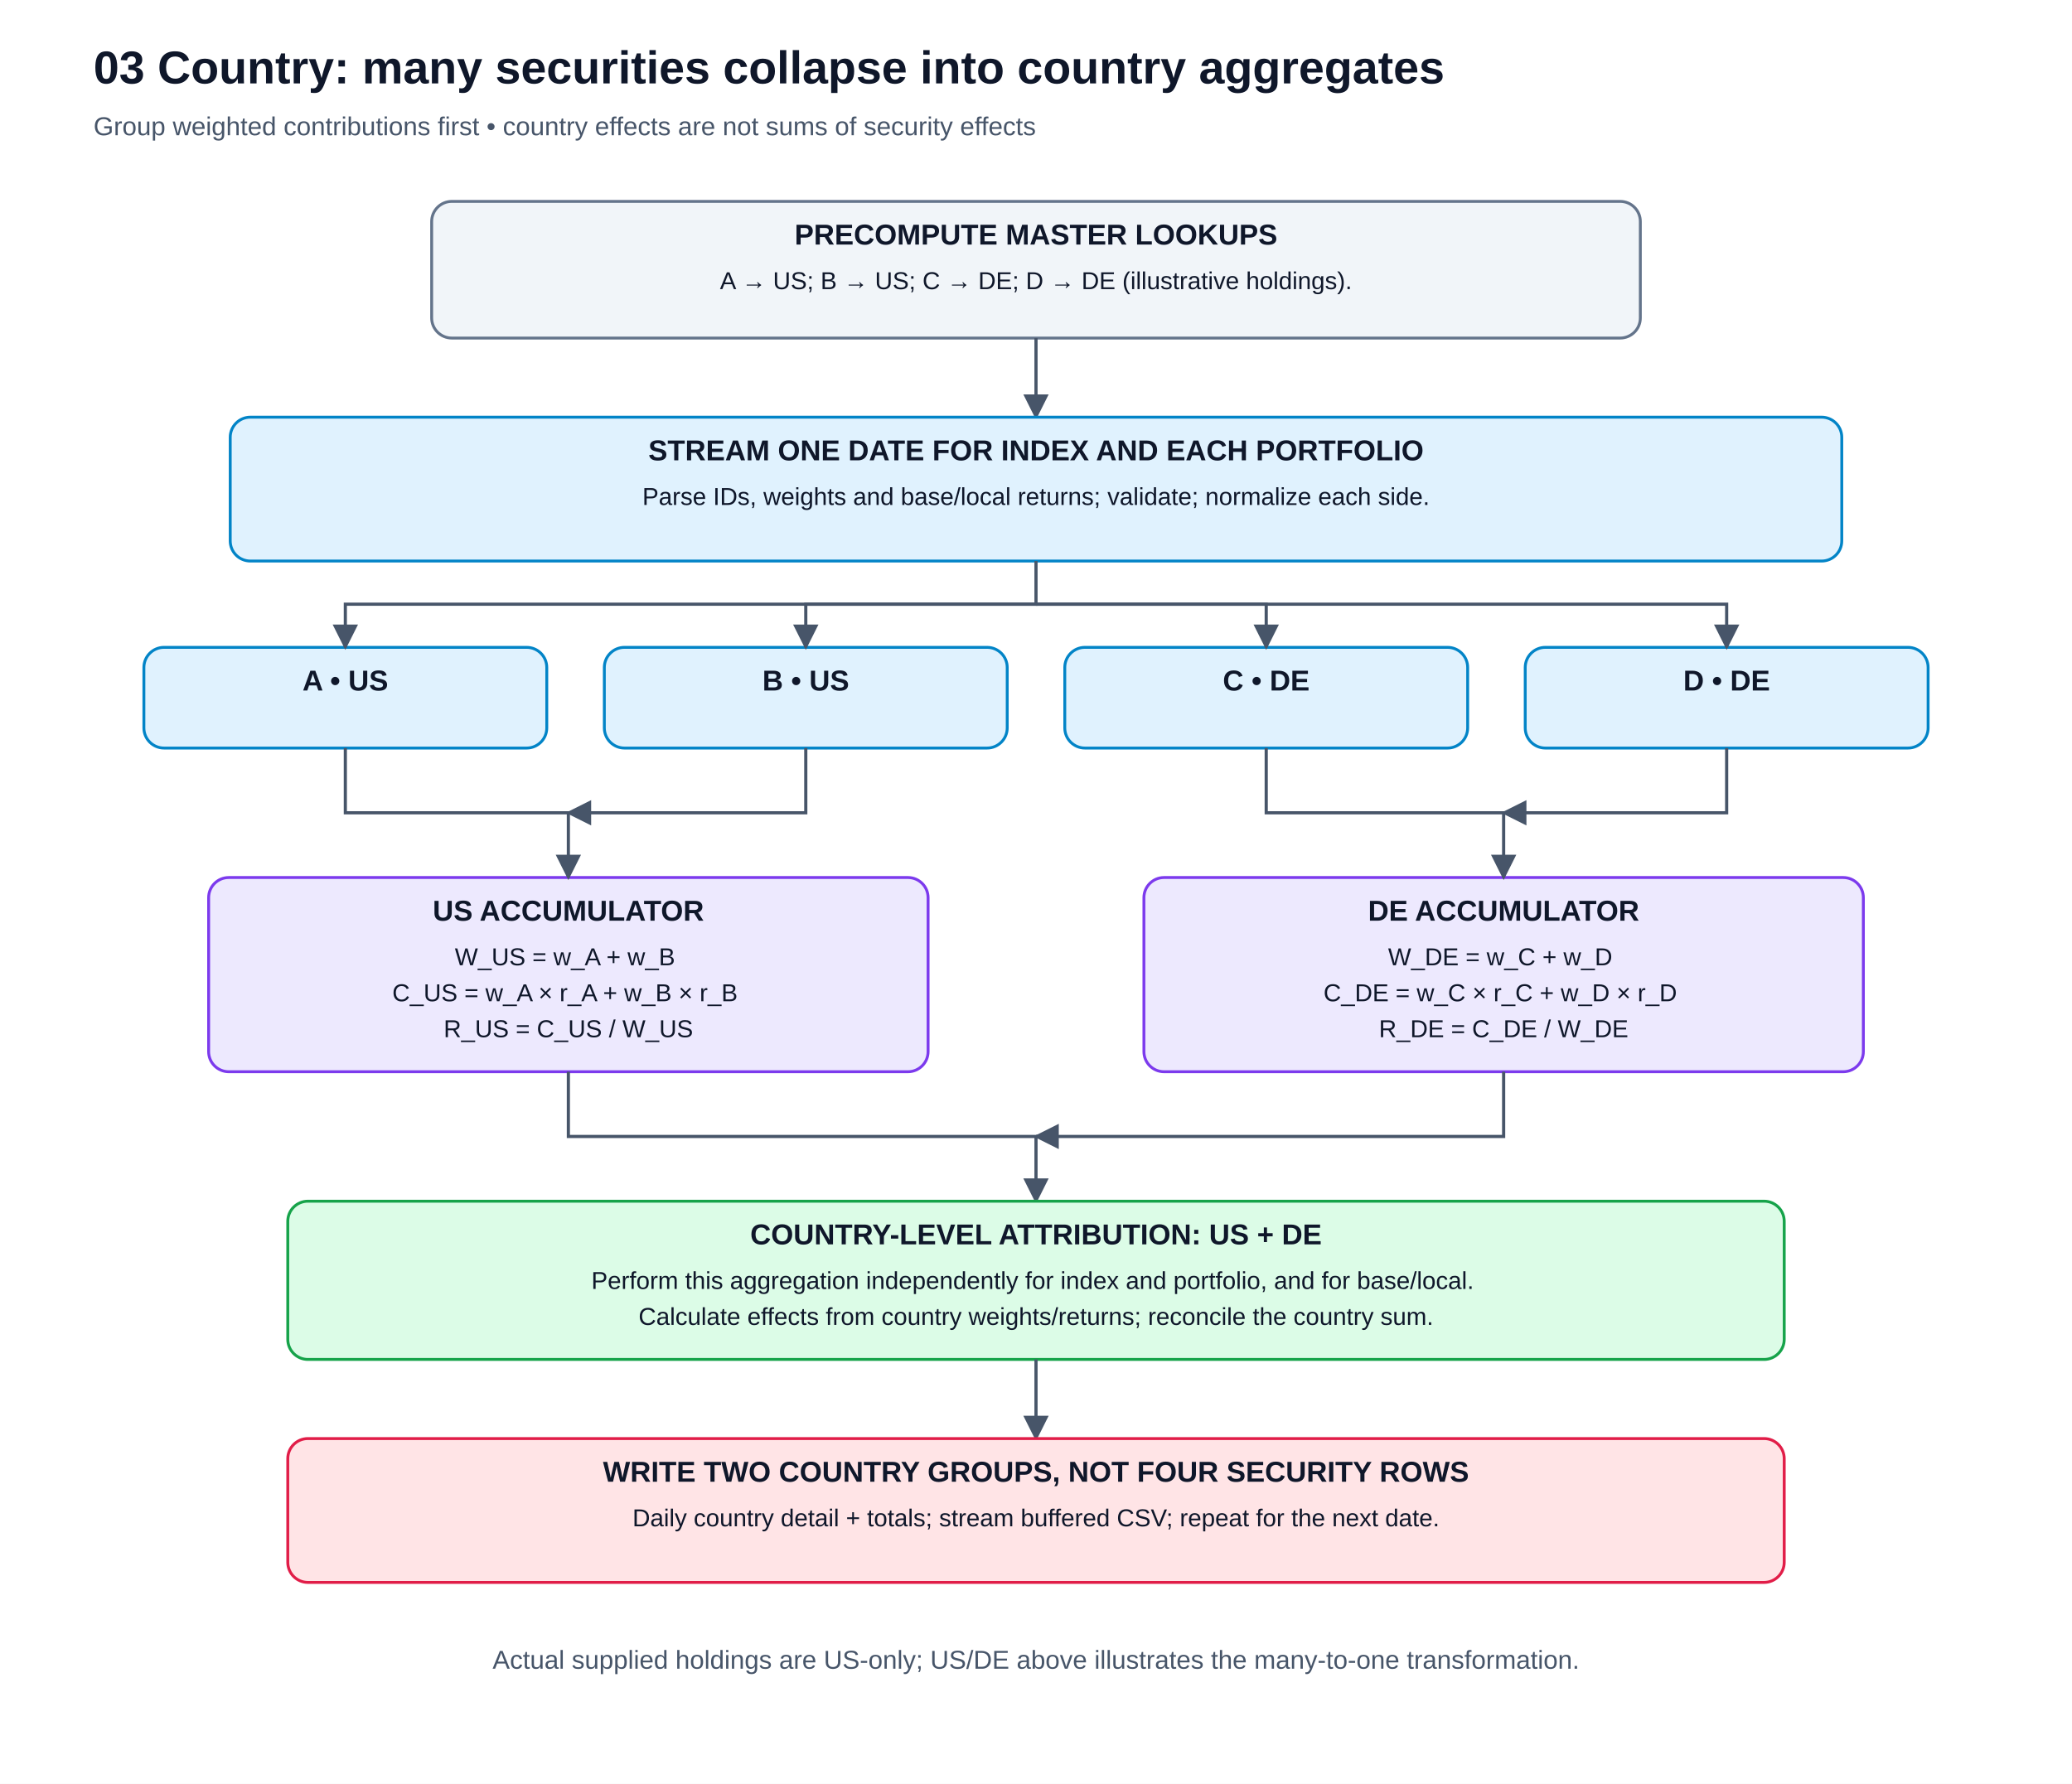
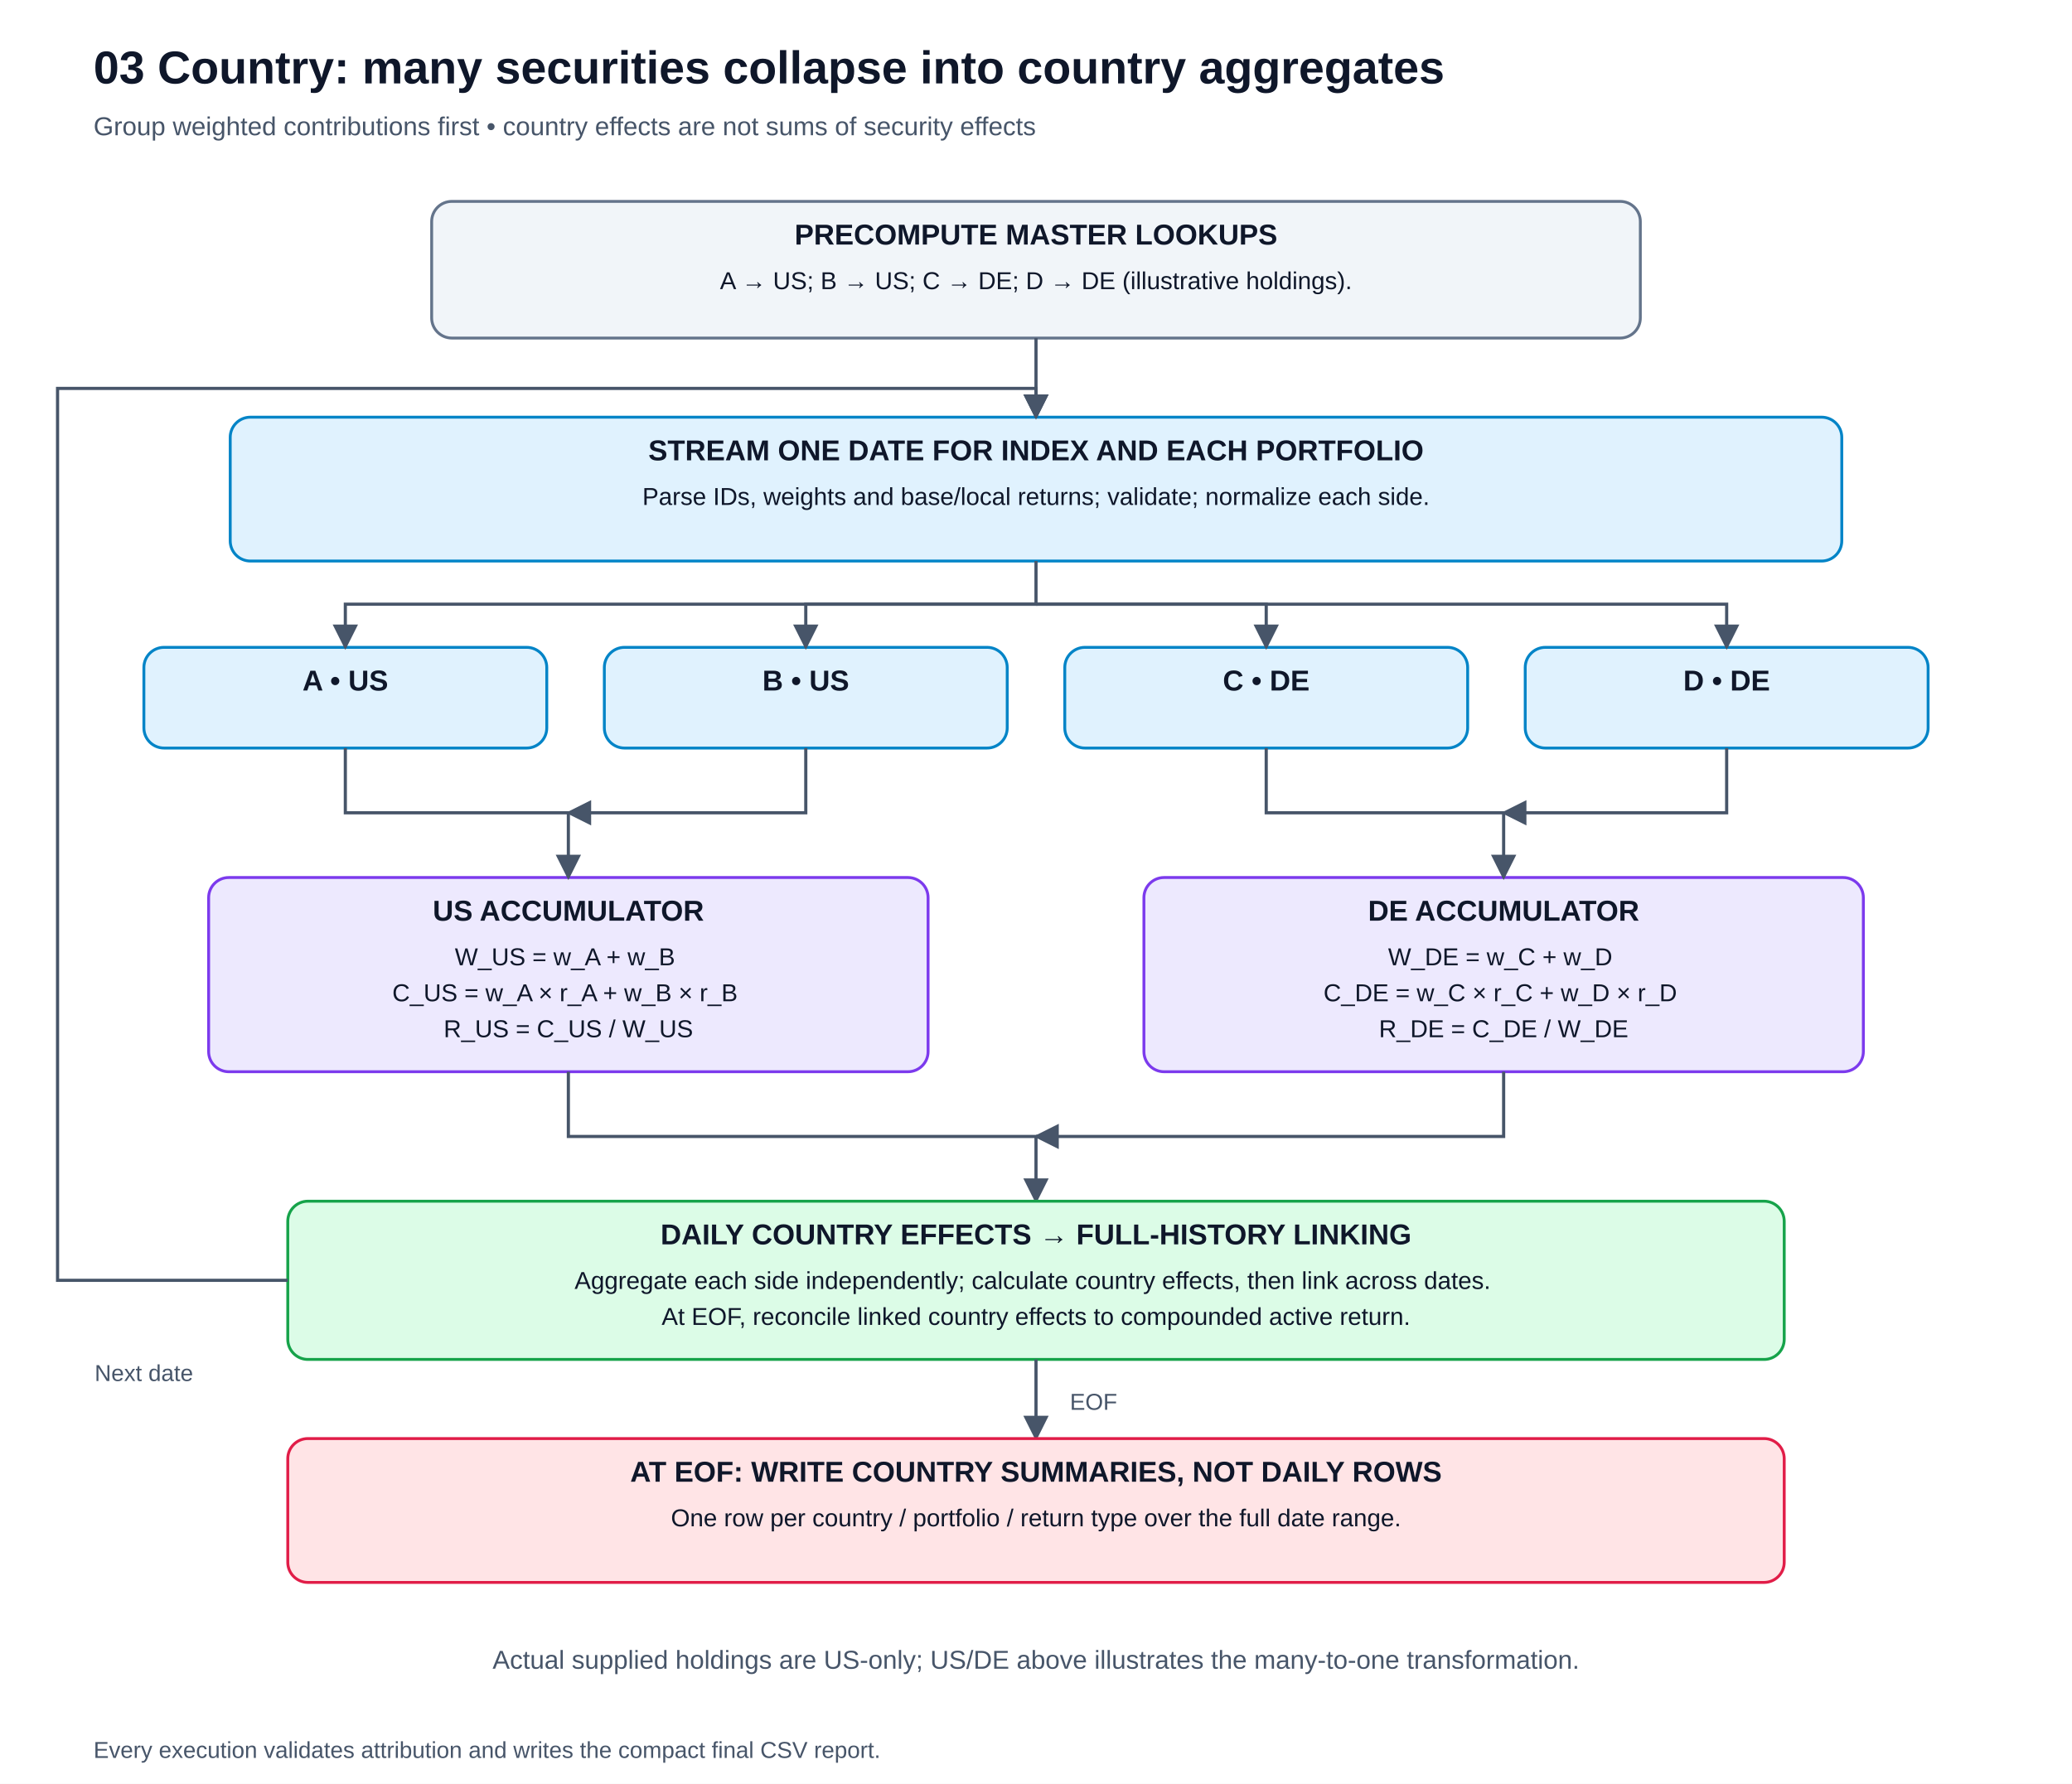
<svg xmlns="http://www.w3.org/2000/svg" width="1440" height="1240" viewBox="0 0 1440 1240" role="img" aria-labelledby="title desc">
  <defs>
    <marker id="arrow" viewBox="0 0 10 10" refX="9" refY="5" markerWidth="8" markerHeight="8" orient="auto">
      <path d="M0 0L10 5L0 10Z" fill="#475569" />
    </marker>
  </defs>
  <rect width="1440" height="1240" fill="white" />
  <style>text{font-family:Arial,Helvetica,sans-serif;fill:#0f172a}.title{font-size:32px;font-weight:700}.sub{font-size:18px;fill:#475569}.head{font-size:20px;font-weight:700}.body{font-size:17px}.label{font-size:16px;fill:#475569}.edge{fill:none;stroke:#475569;stroke-width:2.2;marker-end:url(#arrow)}</style>
  <text x="65" y="58" class="title" text-anchor="start">
    <tspan x="65" dy="0">03  Country: many securities collapse into country aggregates</tspan>
  </text>
  <text x="65" y="94" class="sub" text-anchor="start">
    <tspan x="65" dy="0">Group weighted contributions first • country effects are not sums of security effects</tspan>
  </text>
  <rect x="300" y="140" width="840" height="95" rx="14" fill="#f1f5f9" stroke="#64748b" stroke-width="2" />
  <text x="720.0" y="170" class="head" text-anchor="middle">
    <tspan x="720.0" dy="0">PRECOMPUTE MASTER LOOKUPS</tspan>
  </text>
  <text x="720.0" y="201" class="body" text-anchor="middle">
    <tspan x="720.0" dy="0">A → US; B → US; C → DE; D → DE (illustrative holdings).</tspan>
  </text>
  <path d="M720 235 V290" class="edge" />
  <rect x="160" y="290" width="1120" height="100" rx="14" fill="#e0f2fe" stroke="#0284c7" stroke-width="2" />
  <text x="720.0" y="320" class="head" text-anchor="middle">
    <tspan x="720.0" dy="0">STREAM ONE DATE FOR INDEX AND EACH PORTFOLIO</tspan>
  </text>
  <text x="720.0" y="351" class="body" text-anchor="middle">
    <tspan x="720.0" dy="0">Parse IDs, weights and base/local returns; validate; normalize each side.</tspan>
  </text>
  <rect x="100" y="450" width="280" height="70" rx="14" fill="#e0f2fe" stroke="#0284c7" stroke-width="2" />
  <text x="240.0" y="480" class="head" text-anchor="middle">
    <tspan x="240.0" dy="0">A • US</tspan>
  </text>
  <text x="240.0" y="511" class="body" text-anchor="middle">
</text>
  <rect x="420" y="450" width="280" height="70" rx="14" fill="#e0f2fe" stroke="#0284c7" stroke-width="2" />
  <text x="560.0" y="480" class="head" text-anchor="middle">
    <tspan x="560.0" dy="0">B • US</tspan>
  </text>
  <text x="560.0" y="511" class="body" text-anchor="middle">
</text>
  <rect x="740" y="450" width="280" height="70" rx="14" fill="#e0f2fe" stroke="#0284c7" stroke-width="2" />
  <text x="880.0" y="480" class="head" text-anchor="middle">
    <tspan x="880.0" dy="0">C • DE</tspan>
  </text>
  <text x="880.0" y="511" class="body" text-anchor="middle">
</text>
  <rect x="1060" y="450" width="280" height="70" rx="14" fill="#e0f2fe" stroke="#0284c7" stroke-width="2" />
  <text x="1200.0" y="480" class="head" text-anchor="middle">
    <tspan x="1200.0" dy="0">D • DE</tspan>
  </text>
  <text x="1200.0" y="511" class="body" text-anchor="middle">
</text>
  <path d="M720 390 V420 H240 V450" class="edge" />
  <path d="M720 420 H560 V450" class="edge" />
  <path d="M720 420 H880 V450" class="edge" />
  <path d="M720 420 H1200 V450" class="edge" />
  <rect x="145" y="610" width="500" height="135" rx="14" fill="#ede9fe" stroke="#7c3aed" stroke-width="2" />
  <text x="395.0" y="640" class="head" text-anchor="middle">
    <tspan x="395.0" dy="0">US ACCUMULATOR</tspan>
  </text>
  <text x="395.0" y="671" class="body" text-anchor="middle">
    <tspan x="395.0" dy="0">W_US = w_A + w_B</tspan>
    <tspan x="395.0" dy="25">C_US = w_A × r_A + w_B × r_B</tspan>
    <tspan x="395.0" dy="25">R_US = C_US / W_US</tspan>
  </text>
  <rect x="795" y="610" width="500" height="135" rx="14" fill="#ede9fe" stroke="#7c3aed" stroke-width="2" />
  <text x="1045.0" y="640" class="head" text-anchor="middle">
    <tspan x="1045.0" dy="0">DE ACCUMULATOR</tspan>
  </text>
  <text x="1045.0" y="671" class="body" text-anchor="middle">
    <tspan x="1045.0" dy="0">W_DE = w_C + w_D</tspan>
    <tspan x="1045.0" dy="25">C_DE = w_C × r_C + w_D × r_D</tspan>
    <tspan x="1045.0" dy="25">R_DE = C_DE / W_DE</tspan>
  </text>
  <path d="M240 520 V565 H395 V610" class="edge" />
  <path d="M560 520 V565 H395" class="edge" />
  <path d="M880 520 V565 H1045 V610" class="edge" />
  <path d="M1200 520 V565 H1045" class="edge" />
  <path d="M395 745 V790 H720 V835" class="edge" />
  <path d="M1045 745 V790 H720" class="edge" />
  <rect x="200" y="835" width="1040" height="110" rx="14" fill="#dcfce7" stroke="#16a34a" stroke-width="2" />
  <text x="720.0" y="865" class="head" text-anchor="middle">
-     <tspan x="720.0" dy="0">COUNTRY-LEVEL ATTRIBUTION: US + DE</tspan>
+     <tspan x="720.0" dy="0">DAILY COUNTRY EFFECTS → FULL-HISTORY LINKING</tspan>
  </text>
  <text x="720.0" y="896" class="body" text-anchor="middle">
-     <tspan x="720.0" dy="0">Perform this aggregation independently for index and portfolio, and for base/local.</tspan>
-     <tspan x="720.0" dy="25">Calculate effects from country weights/returns; reconcile the country sum.</tspan>
+     <tspan x="720.0" dy="0">Aggregate each side independently; calculate country effects, then link across dates.</tspan>
+     <tspan x="720.0" dy="25">At EOF, reconcile linked country effects to compounded active return.</tspan>
+   </text>
+   <path d="M200 890 H40 V270 H720 V290" class="edge" />
+   <text x="100" y="960" class="label" text-anchor="middle">
+     <tspan x="100" dy="0">Next date</tspan>
  </text>
  <path d="M720 945 V1000" class="edge" />
+   <text x="760" y="980" class="label" text-anchor="middle">
+     <tspan x="760" dy="0">EOF</tspan>
+   </text>
  <rect x="200" y="1000" width="1040" height="100" rx="14" fill="#ffe4e6" stroke="#e11d48" stroke-width="2" />
  <text x="720.0" y="1030" class="head" text-anchor="middle">
-     <tspan x="720.0" dy="0">WRITE TWO COUNTRY GROUPS, NOT FOUR SECURITY ROWS</tspan>
+     <tspan x="720.0" dy="0">AT EOF: WRITE COUNTRY SUMMARIES, NOT DAILY ROWS</tspan>
  </text>
  <text x="720.0" y="1061" class="body" text-anchor="middle">
-     <tspan x="720.0" dy="0">Daily country detail + totals; stream buffered CSV; repeat for the next date.</tspan>
+     <tspan x="720.0" dy="0">One row per country / portfolio / return type over the full date range.</tspan>
  </text>
  <text x="720" y="1160" class="sub" text-anchor="middle">
    <tspan x="720" dy="0">Actual supplied holdings are US-only; US/DE above illustrates the many-to-one transformation.</tspan>
  </text>
+   <text x="65" y="1222" class="label" text-anchor="start">
+     <tspan x="65" dy="0">Every execution validates attribution and writes the compact final CSV report.</tspan>
+   </text>
</svg>
